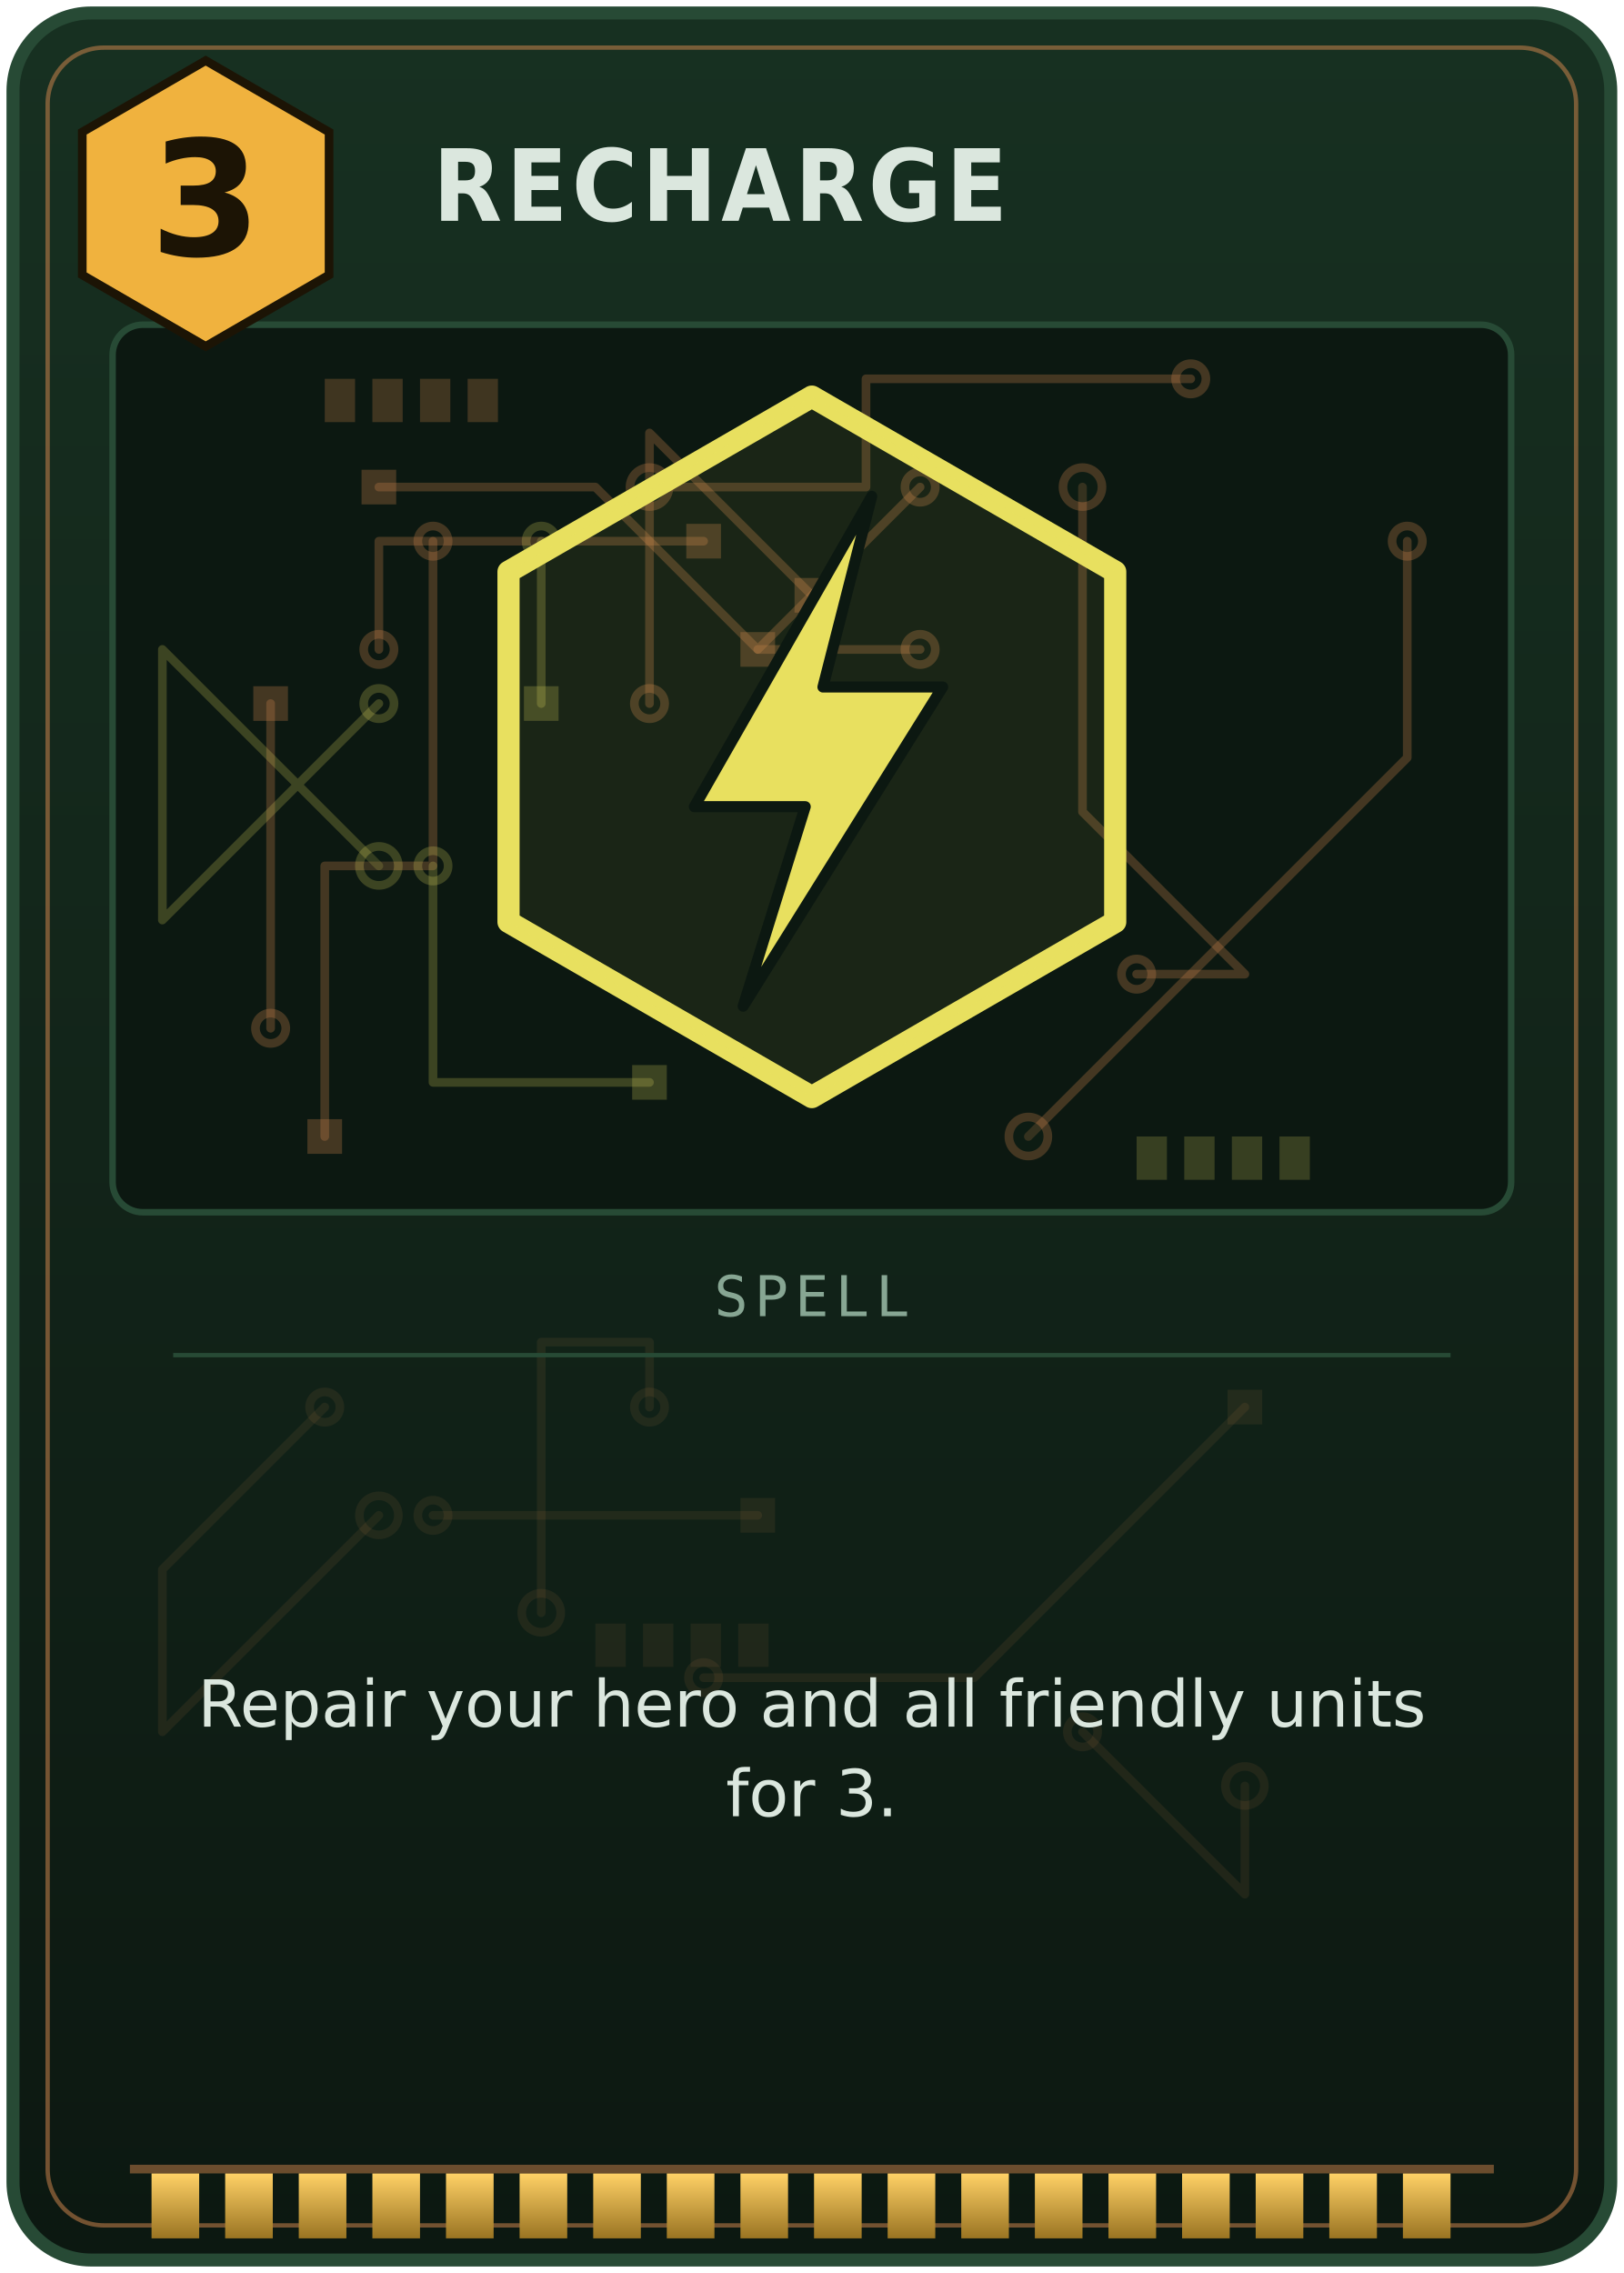
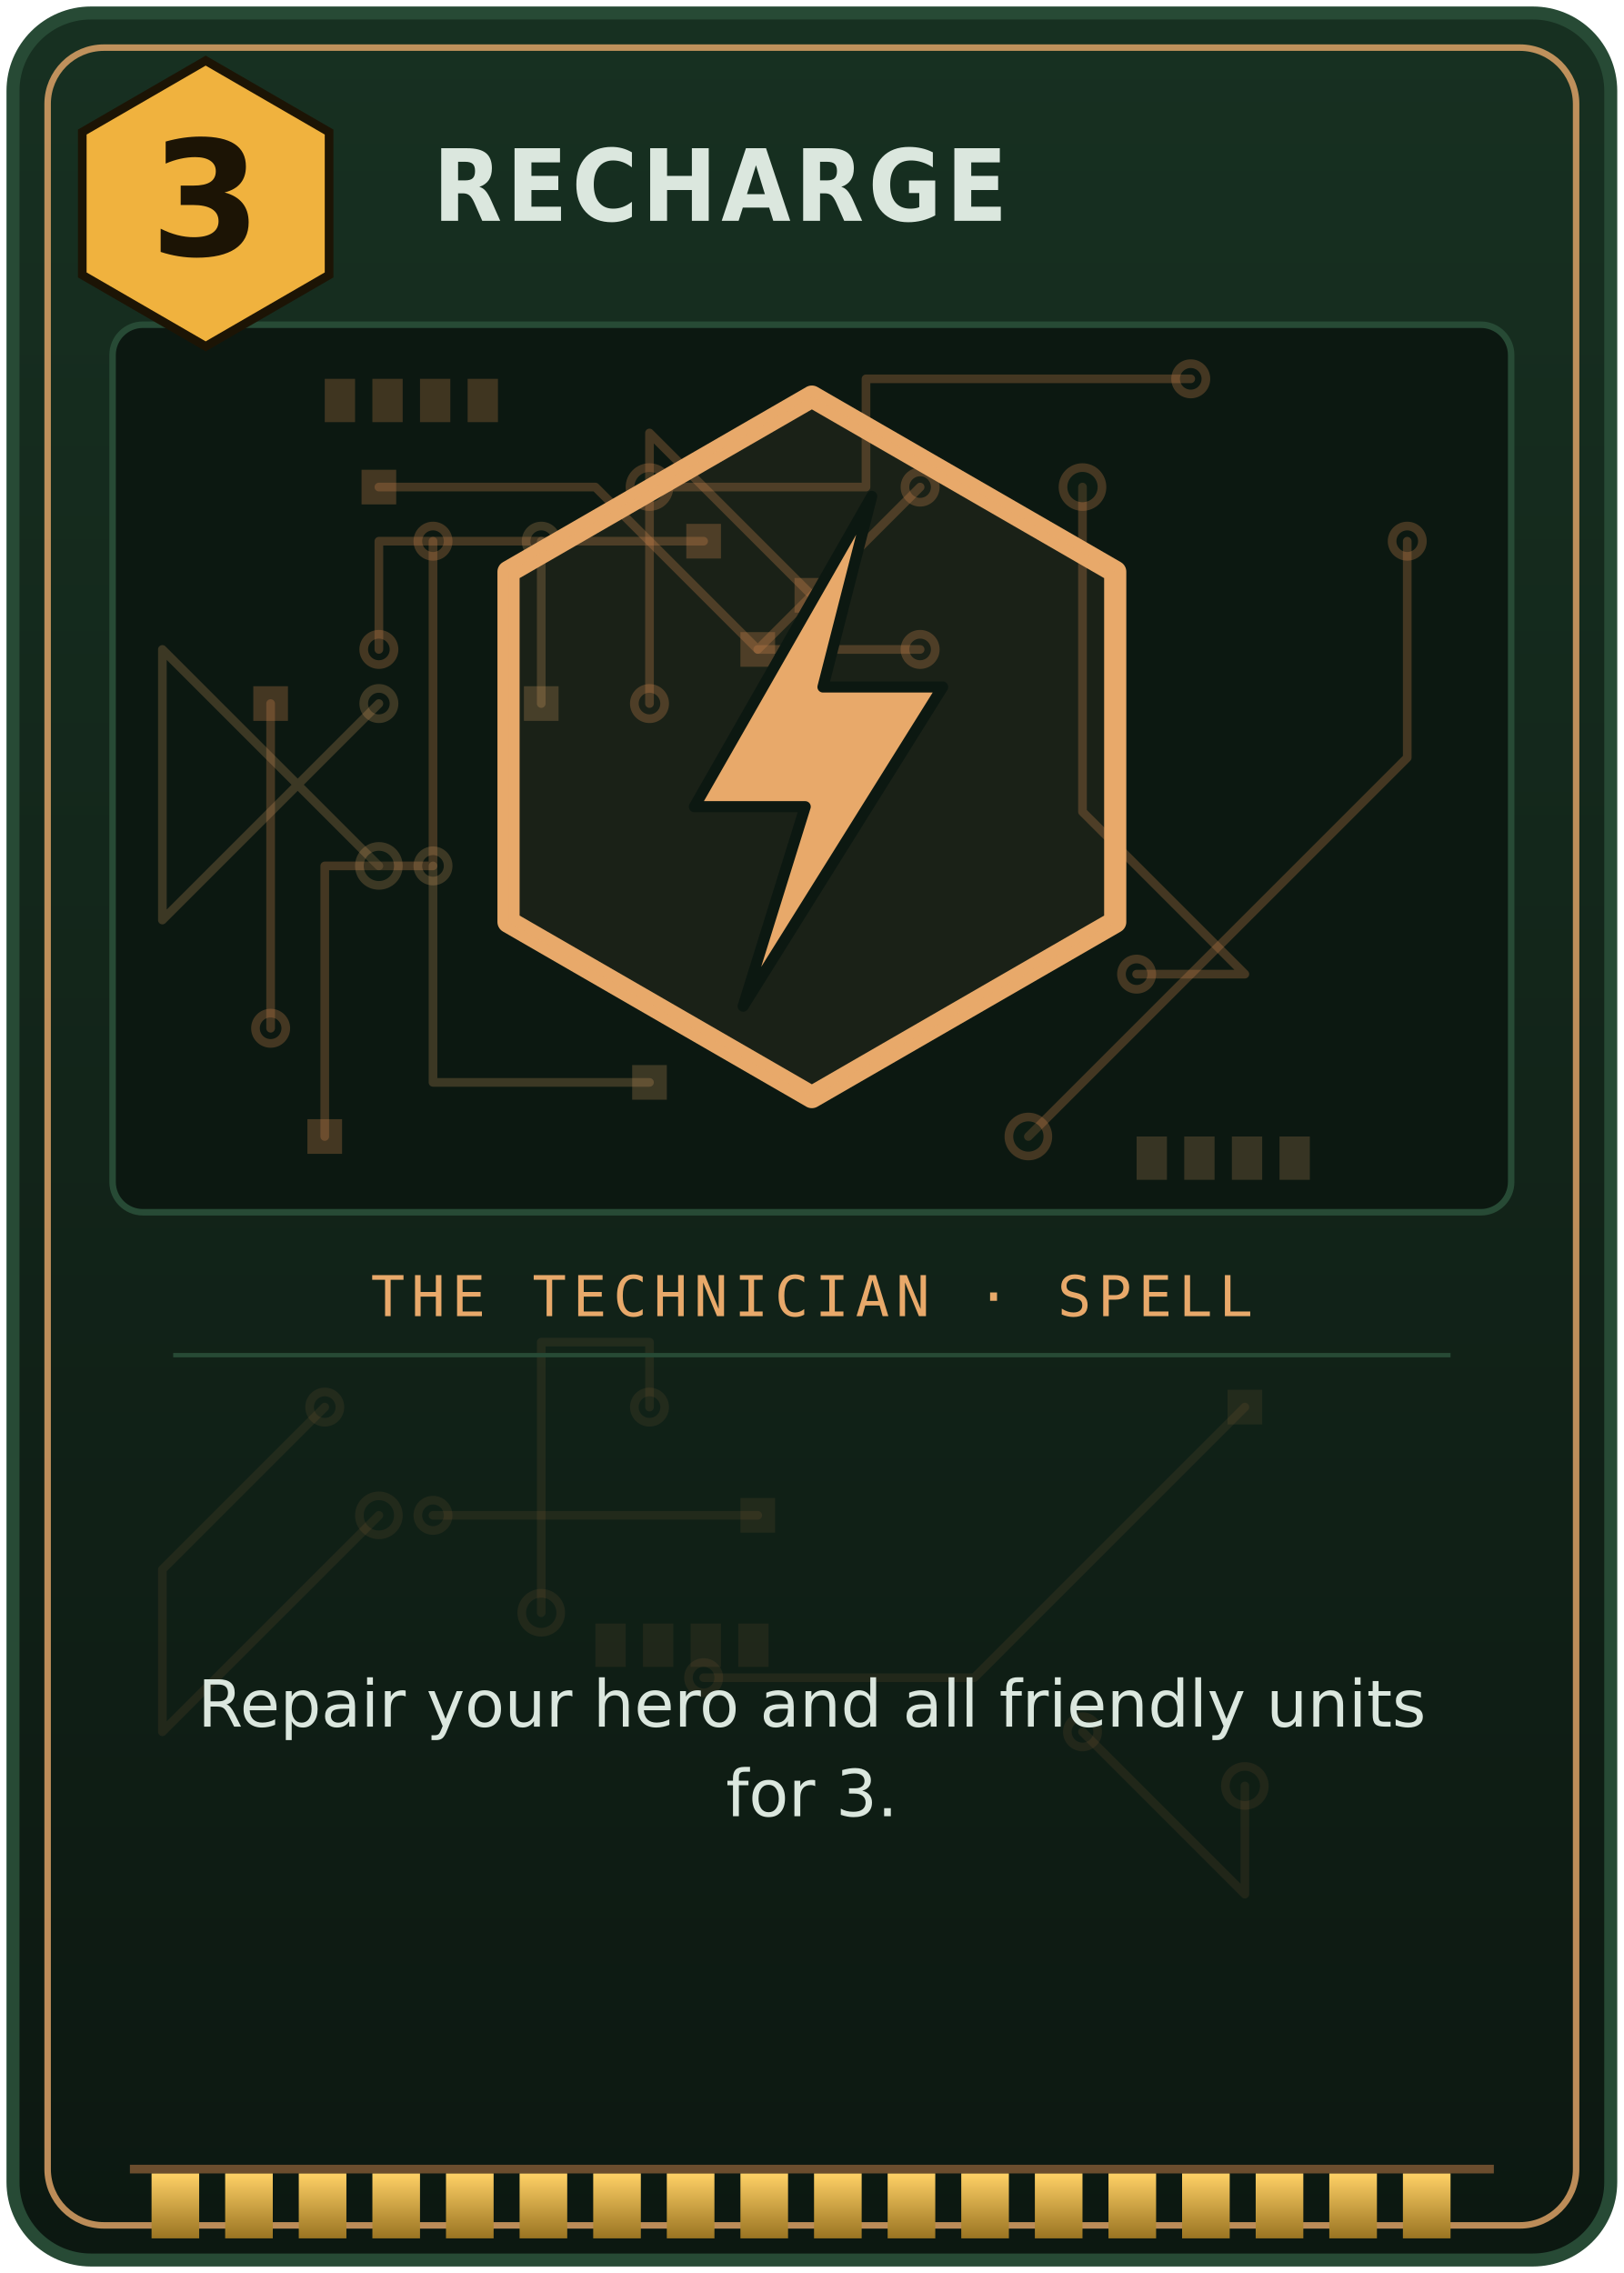
<svg xmlns="http://www.w3.org/2000/svg" width="750" height="1050" viewBox="0 0 750 1050">
  <defs>
    <linearGradient id="bggrad" x1="0" y1="0" x2="0" y2="1">
      <stop offset="0" stop-color="#173021" />
      <stop offset="0.5" stop-color="#122419" />
      <stop offset="1" stop-color="#0c1811" />
    </linearGradient>
    <linearGradient id="guldgrad" x1="0" y1="0" x2="0" y2="1">
      <stop offset="0" stop-color="#ffd166" />
      <stop offset="1" stop-color="#9a7422" />
    </linearGradient>
    <clipPath id="artclip">
      <rect x="52" y="150" width="646" height="410" rx="14" />
    </clipPath>
  </defs>
  <rect x="6" y="6" width="738" height="1038" rx="36" fill="url(#bggrad)" stroke="#274a35" stroke-width="6" />
-   <rect x="22" y="22" width="706" height="1006" rx="26" fill="none" stroke="#c9814a" stroke-width="2" opacity="0.55" />
+   <rect x="22" y="22" width="706" height="1006" rx="26" fill="none" stroke="#e8a96a" stroke-width="3" opacity="0.8" />
  <circle cx="325" cy="775" r="7" fill="none" stroke="#c9814a" stroke-width="4" opacity="0.1" />
  <path d="M 325 775 L 450 775 L 575 650" fill="none" stroke="#c9814a" stroke-width="4" stroke-linecap="round" stroke-linejoin="round" opacity="0.1" />
  <rect x="567" y="642" width="16" height="16" fill="#c9814a" opacity="0.1" />
  <circle cx="500" cy="800" r="7" fill="none" stroke="#c9814a" stroke-width="4" opacity="0.1" />
  <path d="M 500 800 L 575 875 L 575 825" fill="none" stroke="#c9814a" stroke-width="4" stroke-linecap="round" stroke-linejoin="round" opacity="0.1" />
  <circle cx="575" cy="825" r="9" fill="#122419" stroke="#c9814a" stroke-width="4" opacity="0.1" />
  <circle cx="200" cy="700" r="7" fill="none" stroke="#c9814a" stroke-width="4" opacity="0.1" />
  <path d="M 200 700 L 350 700" fill="none" stroke="#c9814a" stroke-width="4" stroke-linecap="round" stroke-linejoin="round" opacity="0.1" />
  <rect x="342" y="692" width="16" height="16" fill="#c9814a" opacity="0.1" />
  <circle cx="300" cy="650" r="7" fill="none" stroke="#c9814a" stroke-width="4" opacity="0.1" />
  <path d="M 300 650 L 300 620 L 250 620 L 250 745" fill="none" stroke="#c9814a" stroke-width="4" stroke-linecap="round" stroke-linejoin="round" opacity="0.1" />
  <circle cx="250" cy="745" r="9" fill="#122419" stroke="#c9814a" stroke-width="4" opacity="0.1" />
  <circle cx="150" cy="650" r="7" fill="none" stroke="#c9814a" stroke-width="4" opacity="0.1" />
  <path d="M 150 650 L 75 725 L 75 800 L 175 700" fill="none" stroke="#c9814a" stroke-width="4" stroke-linecap="round" stroke-linejoin="round" opacity="0.1" />
  <circle cx="175" cy="700" r="9" fill="#122419" stroke="#c9814a" stroke-width="4" opacity="0.1" />
  <rect x="275" y="750" width="14" height="20" fill="#c9814a" opacity="0.09" />
  <rect x="297" y="750" width="14" height="20" fill="#c9814a" opacity="0.09" />
  <rect x="319" y="750" width="14" height="20" fill="#c9814a" opacity="0.09" />
  <rect x="341" y="750" width="14" height="20" fill="#c9814a" opacity="0.09" />
  <g clip-path="url(#artclip)">
    <rect x="52" y="150" width="646" height="410" fill="#0c1811" />
    <circle cx="200" cy="250" r="7" fill="none" stroke="#c9814a" stroke-width="4" opacity="0.3" />
    <path d="M 200 250 L 200 400 L 150 400 L 150 525" fill="none" stroke="#c9814a" stroke-width="4" stroke-linecap="round" stroke-linejoin="round" opacity="0.3" />
    <rect x="142" y="517" width="16" height="16" fill="#c9814a" opacity="0.3" />
    <circle cx="650" cy="250" r="7" fill="none" stroke="#c9814a" stroke-width="4" opacity="0.3" />
    <path d="M 650 250 L 650 350 L 575 425 L 475 525" fill="none" stroke="#c9814a" stroke-width="4" stroke-linecap="round" stroke-linejoin="round" opacity="0.3" />
    <circle cx="475" cy="525" r="9" fill="#122419" stroke="#c9814a" stroke-width="4" opacity="0.3" />
    <circle cx="550" cy="175" r="7" fill="none" stroke="#c9814a" stroke-width="4" opacity="0.3" />
    <path d="M 550 175 L 400 175 L 400 225 L 300 225" fill="none" stroke="#c9814a" stroke-width="4" stroke-linecap="round" stroke-linejoin="round" opacity="0.3" />
    <circle cx="300" cy="225" r="9" fill="#122419" stroke="#c9814a" stroke-width="4" opacity="0.3" />
    <circle cx="300" cy="325" r="7" fill="none" stroke="#c9814a" stroke-width="4" opacity="0.3" />
    <path d="M 300 325 L 300 200 L 375 275" fill="none" stroke="#c9814a" stroke-width="4" stroke-linecap="round" stroke-linejoin="round" opacity="0.3" />
    <rect x="367" y="267" width="16" height="16" fill="#c9814a" opacity="0.3" />
    <circle cx="125" cy="475" r="7" fill="none" stroke="#c9814a" stroke-width="4" opacity="0.3" />
    <path d="M 125 475 L 125 325" fill="none" stroke="#c9814a" stroke-width="4" stroke-linecap="round" stroke-linejoin="round" opacity="0.3" />
    <rect x="117" y="317" width="16" height="16" fill="#c9814a" opacity="0.3" />
    <circle cx="175" cy="300" r="7" fill="none" stroke="#c9814a" stroke-width="4" opacity="0.3" />
    <path d="M 175 300 L 175 250 L 325 250" fill="none" stroke="#c9814a" stroke-width="4" stroke-linecap="round" stroke-linejoin="round" opacity="0.3" />
    <rect x="317" y="242" width="16" height="16" fill="#c9814a" opacity="0.3" />
    <circle cx="525" cy="450" r="7" fill="none" stroke="#c9814a" stroke-width="4" opacity="0.3" />
    <path d="M 525 450 L 575 450 L 500 375 L 500 225" fill="none" stroke="#c9814a" stroke-width="4" stroke-linecap="round" stroke-linejoin="round" opacity="0.3" />
    <circle cx="500" cy="225" r="9" fill="#122419" stroke="#c9814a" stroke-width="4" opacity="0.3" />
    <circle cx="425" cy="300" r="7" fill="none" stroke="#c9814a" stroke-width="4" opacity="0.3" />
    <path d="M 425 300 L 350 300" fill="none" stroke="#c9814a" stroke-width="4" stroke-linecap="round" stroke-linejoin="round" opacity="0.3" />
    <rect x="342" y="292" width="16" height="16" fill="#c9814a" opacity="0.3" />
    <circle cx="425" cy="225" r="7" fill="none" stroke="#c9814a" stroke-width="4" opacity="0.3" />
    <path d="M 425 225 L 350 300 L 275 225 L 175 225" fill="none" stroke="#c9814a" stroke-width="4" stroke-linecap="round" stroke-linejoin="round" opacity="0.3" />
    <rect x="167" y="217" width="16" height="16" fill="#c9814a" opacity="0.3" />
    <rect x="150" y="175" width="14" height="20" fill="#c9814a" opacity="0.27" />
    <rect x="172" y="175" width="14" height="20" fill="#c9814a" opacity="0.27" />
    <rect x="194" y="175" width="14" height="20" fill="#c9814a" opacity="0.27" />
    <rect x="216" y="175" width="14" height="20" fill="#c9814a" opacity="0.27" />
-     <circle cx="175" cy="325" r="7" fill="none" stroke="#e8e05f" stroke-width="4" opacity="0.22" />
-     <path d="M 175 325 L 75 425 L 75 300 L 175 400" fill="none" stroke="#e8e05f" stroke-width="4" stroke-linecap="round" stroke-linejoin="round" opacity="0.22" />
-     <circle cx="175" cy="400" r="9" fill="#122419" stroke="#e8e05f" stroke-width="4" opacity="0.22" />
-     <circle cx="200" cy="400" r="7" fill="none" stroke="#e8e05f" stroke-width="4" opacity="0.22" />
-     <path d="M 200 400 L 200 500 L 300 500" fill="none" stroke="#e8e05f" stroke-width="4" stroke-linecap="round" stroke-linejoin="round" opacity="0.22" />
-     <rect x="292" y="492" width="16" height="16" fill="#e8e05f" opacity="0.22" />
-     <circle cx="250" cy="250" r="7" fill="none" stroke="#e8e05f" stroke-width="4" opacity="0.22" />
-     <path d="M 250 250 L 250 325" fill="none" stroke="#e8e05f" stroke-width="4" stroke-linecap="round" stroke-linejoin="round" opacity="0.22" />
-     <rect x="242" y="317" width="16" height="16" fill="#e8e05f" opacity="0.22" />
-     <rect x="525" y="525" width="14" height="20" fill="#e8e05f" opacity="0.198" />
-     <rect x="547" y="525" width="14" height="20" fill="#e8e05f" opacity="0.198" />
-     <rect x="569" y="525" width="14" height="20" fill="#e8e05f" opacity="0.198" />
-     <rect x="591" y="525" width="14" height="20" fill="#e8e05f" opacity="0.198" />
+     <circle cx="175" cy="325" r="7" fill="none" stroke="#e8a96a" stroke-width="4" opacity="0.22" />
+     <path d="M 175 325 L 75 425 L 75 300 L 175 400" fill="none" stroke="#e8a96a" stroke-width="4" stroke-linecap="round" stroke-linejoin="round" opacity="0.22" />
+     <circle cx="175" cy="400" r="9" fill="#122419" stroke="#e8a96a" stroke-width="4" opacity="0.22" />
+     <circle cx="200" cy="400" r="7" fill="none" stroke="#e8a96a" stroke-width="4" opacity="0.22" />
+     <path d="M 200 400 L 200 500 L 300 500" fill="none" stroke="#e8a96a" stroke-width="4" stroke-linecap="round" stroke-linejoin="round" opacity="0.22" />
+     <rect x="292" y="492" width="16" height="16" fill="#e8a96a" opacity="0.22" />
+     <circle cx="250" cy="250" r="7" fill="none" stroke="#e8a96a" stroke-width="4" opacity="0.22" />
+     <path d="M 250 250 L 250 325" fill="none" stroke="#e8a96a" stroke-width="4" stroke-linecap="round" stroke-linejoin="round" opacity="0.22" />
+     <rect x="242" y="317" width="16" height="16" fill="#e8a96a" opacity="0.22" />
+     <rect x="525" y="525" width="14" height="20" fill="#e8a96a" opacity="0.198" />
+     <rect x="547" y="525" width="14" height="20" fill="#e8a96a" opacity="0.198" />
+     <rect x="569" y="525" width="14" height="20" fill="#e8a96a" opacity="0.198" />
+     <rect x="591" y="525" width="14" height="20" fill="#e8a96a" opacity="0.198" />
    <g transform="translate(375 345) scale(1.024) translate(-375 -345)">
-       <polygon points="511.832,266 511.832,424 375,503 238.168,424 238.168,266 375,187" fill="none" stroke="#e8e05f" stroke-width="10" stroke-linejoin="round" />
-       <polygon points="511.832,266 511.832,424 375,503 238.168,424 238.168,266 375,187" fill="#e8e05f" opacity="0.07" />
-       <path d="M 402 232 L 322 372 L 372 372 L 344 462 L 434 318 L 380 318 Z" fill="#e8e05f" stroke="#0c1811" stroke-width="5" stroke-linejoin="round" />
+       <polygon points="511.832,266 511.832,424 375,503 238.168,424 238.168,266 375,187" fill="none" stroke="#e8a96a" stroke-width="10" stroke-linejoin="round" />
+       <polygon points="511.832,266 511.832,424 375,503 238.168,424 238.168,266 375,187" fill="#e8a96a" opacity="0.07" />
+       <path d="M 402 232 L 322 372 L 372 372 L 344 462 L 434 318 L 380 318 Z" fill="#e8a96a" stroke="#0c1811" stroke-width="5" stroke-linejoin="round" />
    </g>
  </g>
  <rect x="52" y="150" width="646" height="410" rx="14" fill="none" stroke="#274a35" stroke-width="3" />
  <text x="200" y="102" font-family="DejaVu Sans Condensed" font-weight="bold" font-size="46" letter-spacing="2" fill="#dbe7de">RECHARGE</text>
  <polygon points="95,28 152,61 152,127 95,160 38,127 38,61" fill="#f0b23e" stroke="#1c1405" stroke-width="4" />
  <text x="95" y="118" text-anchor="middle" font-family="DejaVu Sans" font-weight="bold" font-size="74" fill="#1c1405">3</text>
-   <text x="375" y="608" text-anchor="middle" font-family="DejaVu Sans Mono" font-size="26" letter-spacing="3" fill="#87a693">SPELL</text>
+   <text x="375" y="608" text-anchor="middle" font-family="DejaVu Sans Mono" font-size="26" letter-spacing="3" fill="#e8a96a">THE TECHNICIAN · SPELL</text>
  <line x1="80" y1="626" x2="670" y2="626" stroke="#274a35" stroke-width="2" />
  <text x="375" y="797.6" text-anchor="middle" font-family="DejaVu Sans" font-size="30" fill="#dbe7de">Repair your hero and all friendly units</text>
  <text x="375" y="839.0" text-anchor="middle" font-family="DejaVu Sans" font-size="30" fill="#dbe7de">for 3.</text>
  <rect x="70" y="1004" width="22" height="30" fill="url(#guldgrad)" />
  <rect x="104" y="1004" width="22" height="30" fill="url(#guldgrad)" />
  <rect x="138" y="1004" width="22" height="30" fill="url(#guldgrad)" />
  <rect x="172" y="1004" width="22" height="30" fill="url(#guldgrad)" />
  <rect x="206" y="1004" width="22" height="30" fill="url(#guldgrad)" />
  <rect x="240" y="1004" width="22" height="30" fill="url(#guldgrad)" />
  <rect x="274" y="1004" width="22" height="30" fill="url(#guldgrad)" />
  <rect x="308" y="1004" width="22" height="30" fill="url(#guldgrad)" />
  <rect x="342" y="1004" width="22" height="30" fill="url(#guldgrad)" />
  <rect x="376" y="1004" width="22" height="30" fill="url(#guldgrad)" />
  <rect x="410" y="1004" width="22" height="30" fill="url(#guldgrad)" />
  <rect x="444" y="1004" width="22" height="30" fill="url(#guldgrad)" />
  <rect x="478" y="1004" width="22" height="30" fill="url(#guldgrad)" />
  <rect x="512" y="1004" width="22" height="30" fill="url(#guldgrad)" />
  <rect x="546" y="1004" width="22" height="30" fill="url(#guldgrad)" />
  <rect x="580" y="1004" width="22" height="30" fill="url(#guldgrad)" />
  <rect x="614" y="1004" width="22" height="30" fill="url(#guldgrad)" />
  <rect x="648" y="1004" width="22" height="30" fill="url(#guldgrad)" />
  <rect x="60" y="1000" width="630" height="4" fill="#c9814a" opacity="0.5" />
</svg>
